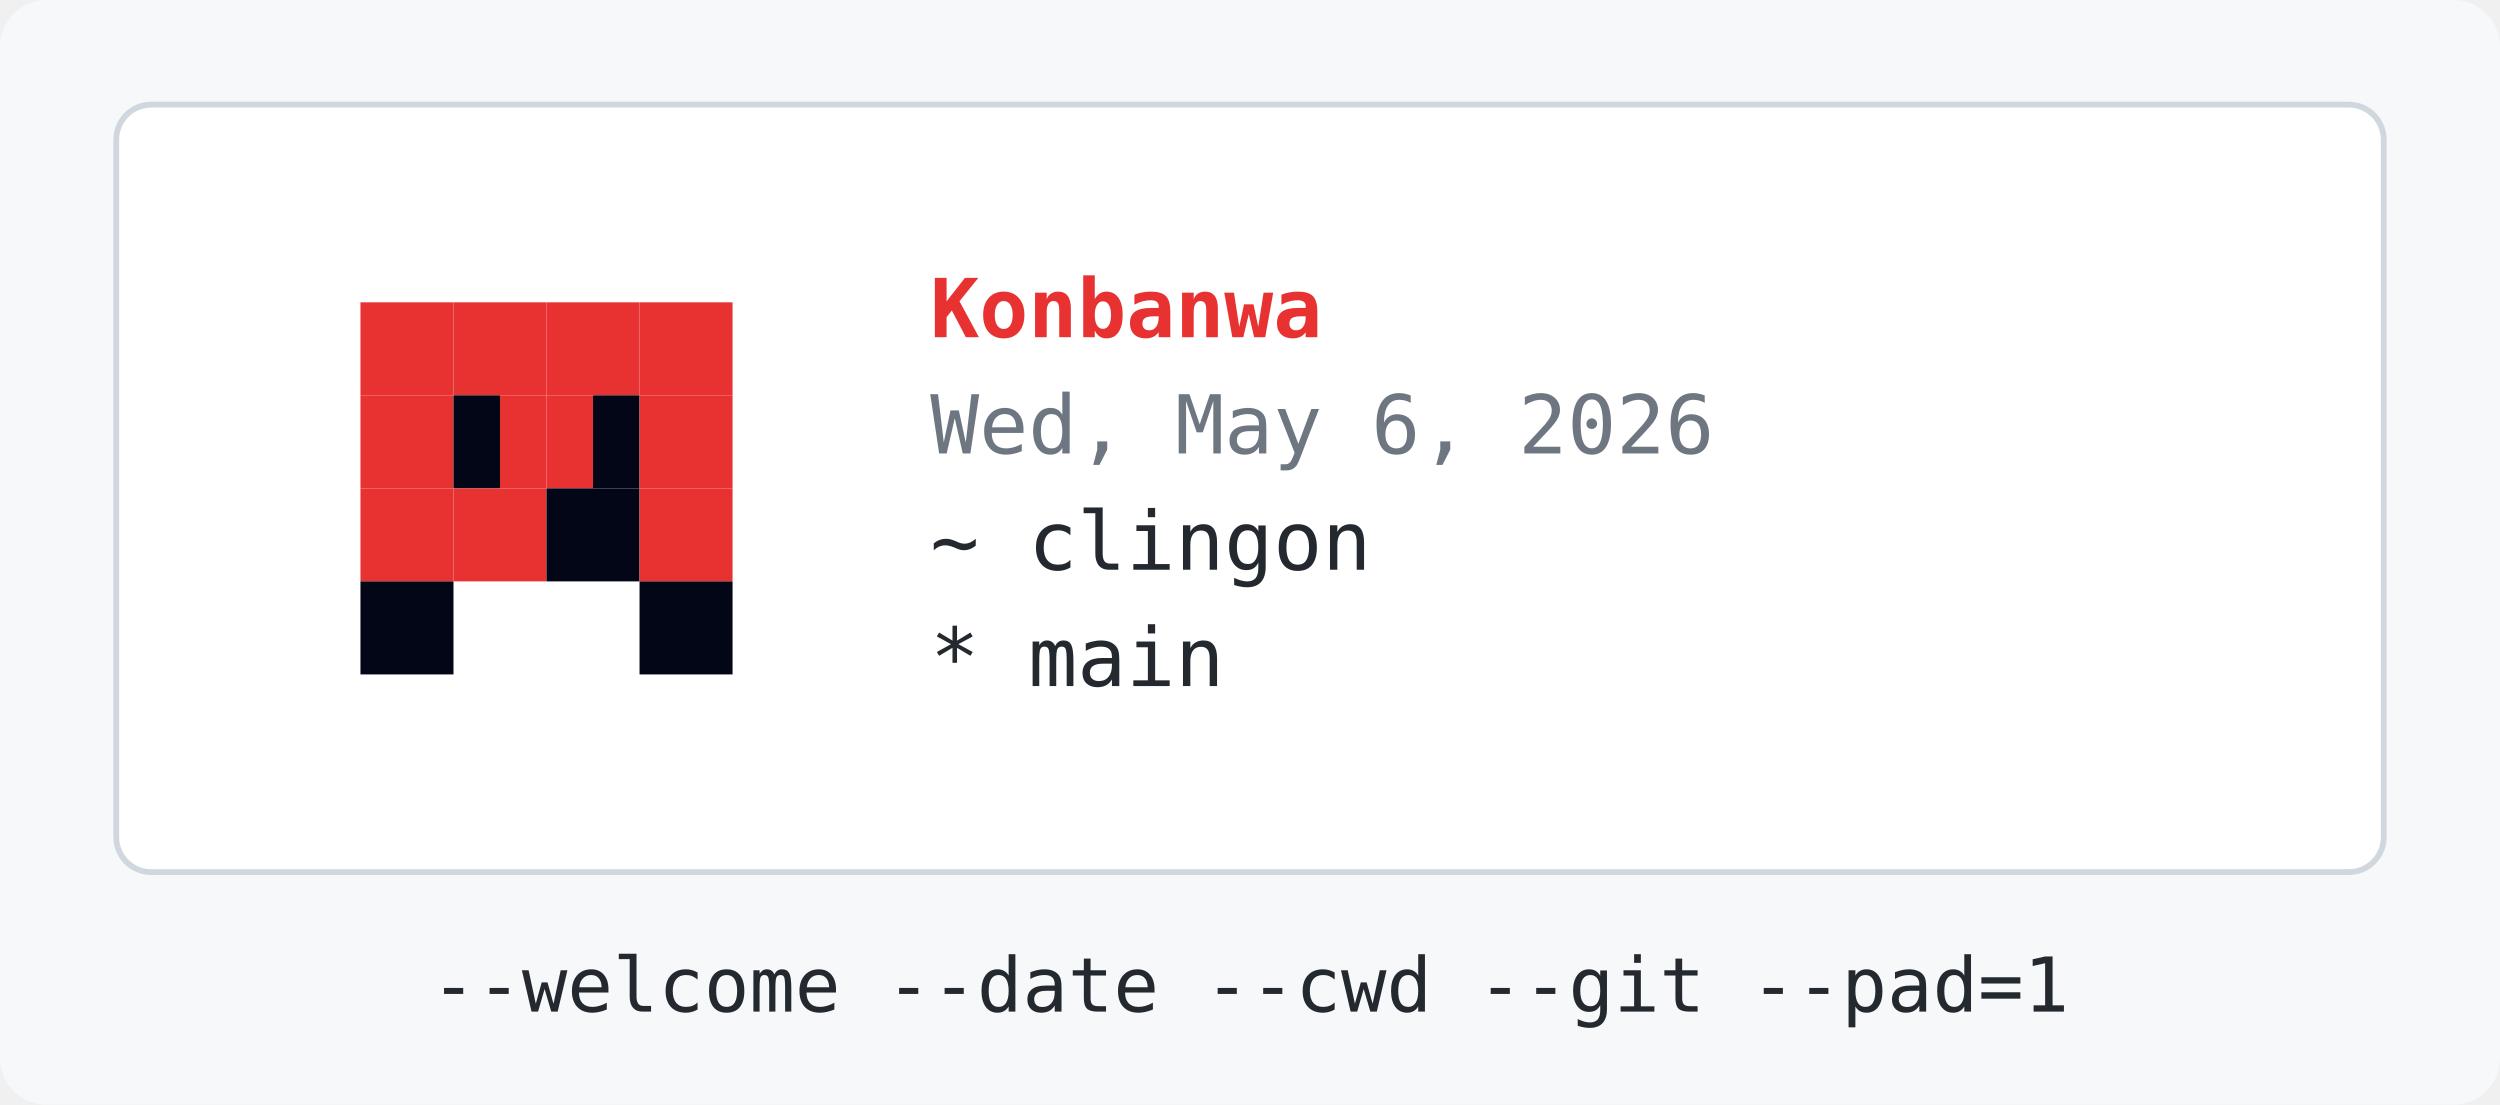
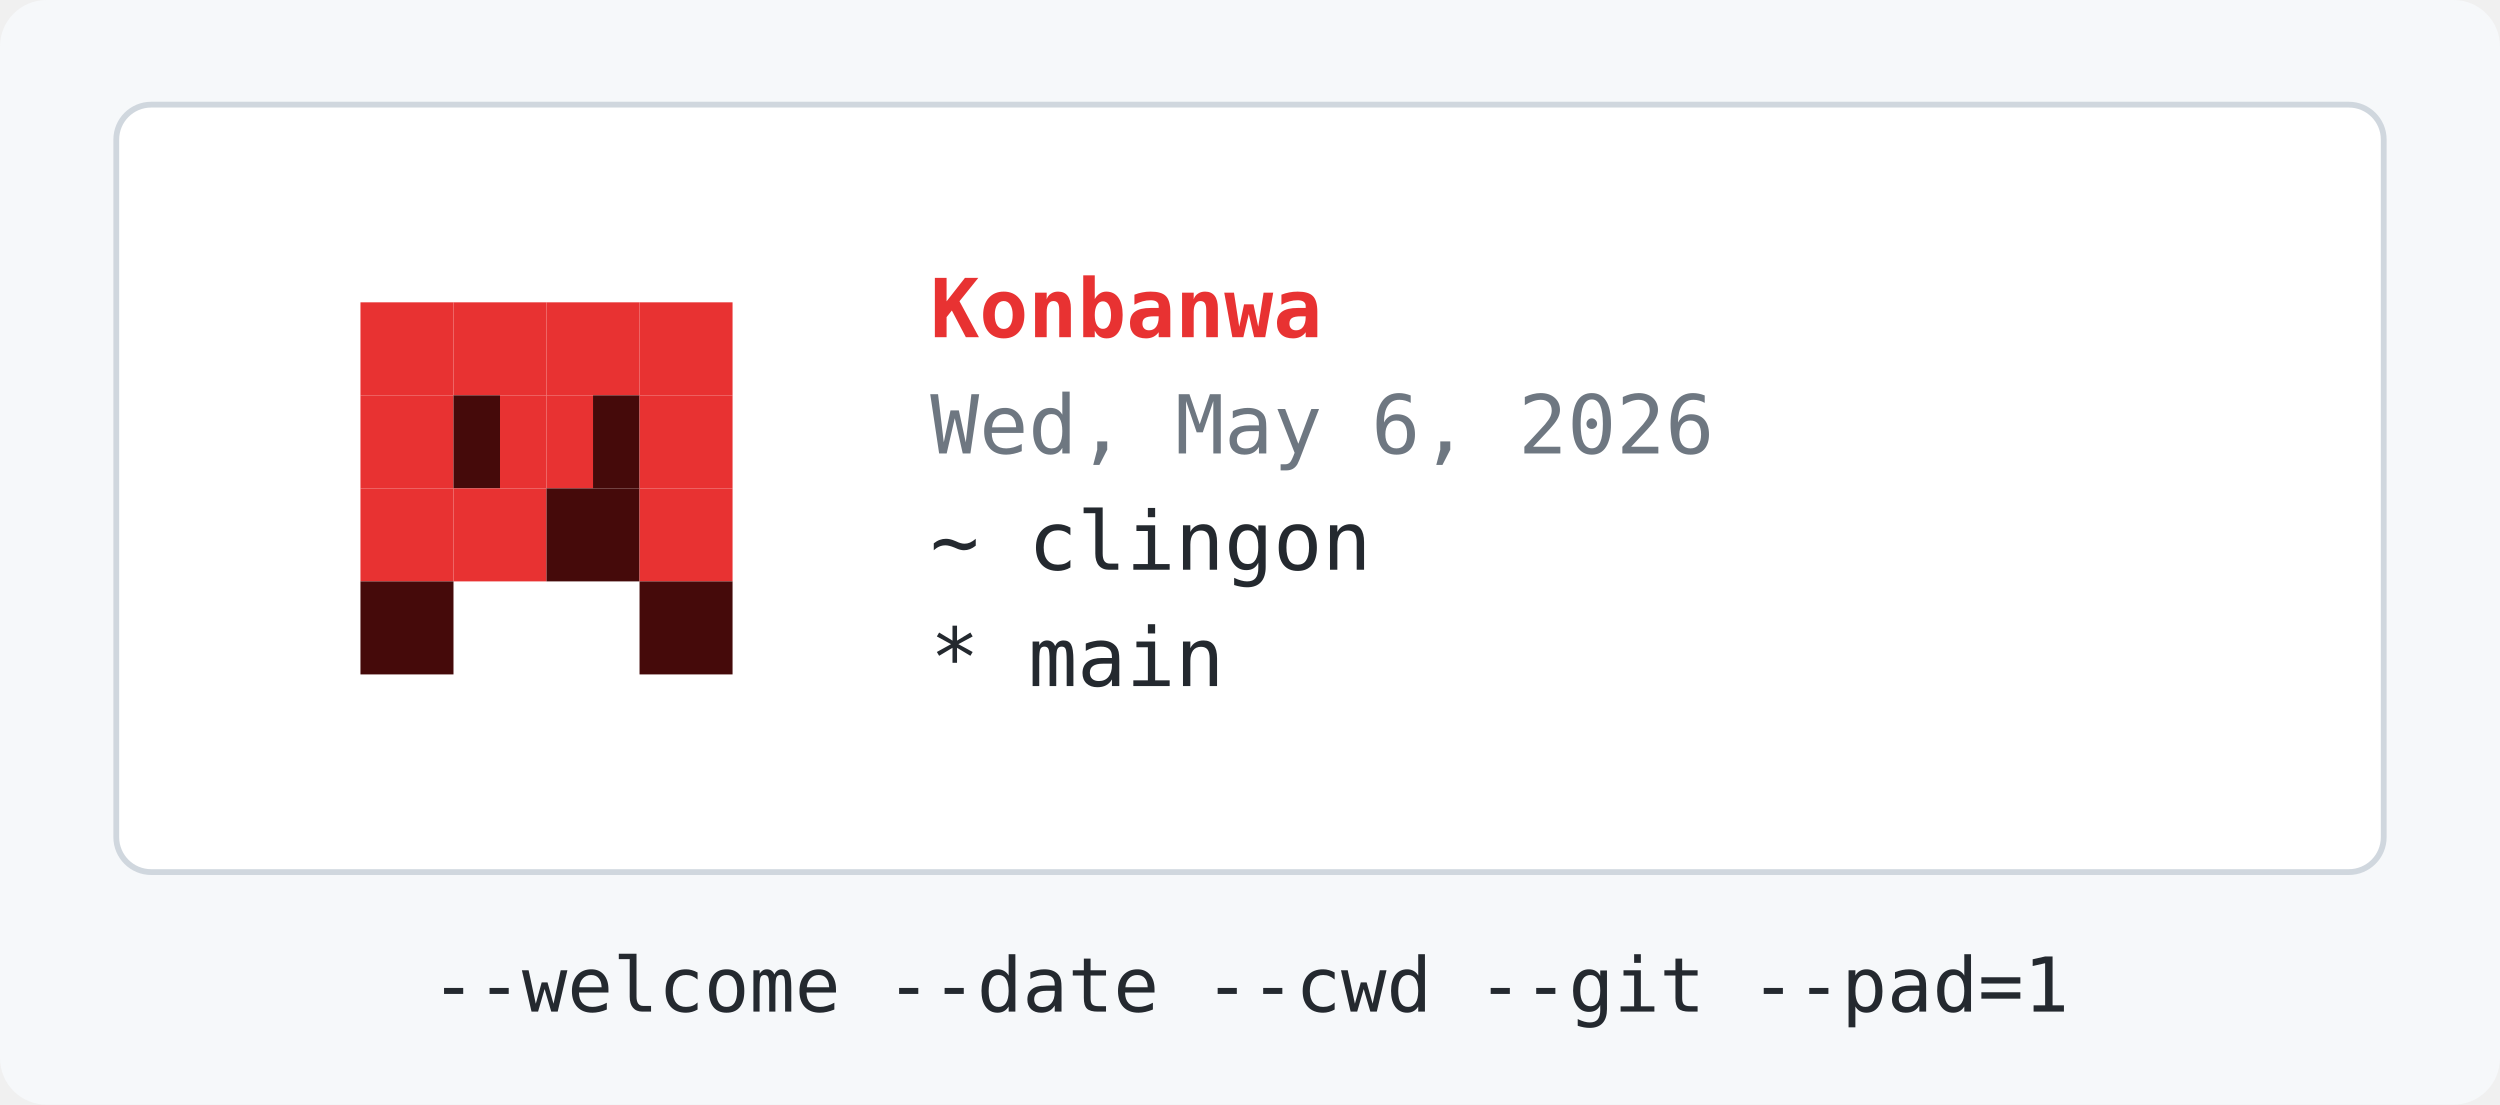
<svg xmlns="http://www.w3.org/2000/svg" width="430" height="190" viewBox="0 0 430 190" role="img" aria-label="--welcome --date --cwd --git --pad=1 clingon option example">
  <rect width="430" height="190" rx="8" fill="#f6f8fa" />
  <rect x="20" y="18" width="390" height="132" rx="6" fill="#ffffff" stroke="#d0d7de" />
  <rect x="62" y="52" width="16" height="16" fill="#e83232" />
  <rect x="78" y="52" width="16" height="16" fill="#e83232" />
  <rect x="94" y="52" width="16" height="16" fill="#e83232" />
  <rect x="110" y="52" width="16" height="16" fill="#e83232" />
  <rect x="62" y="68" width="16" height="16" fill="#e83232" />
-   <rect x="78" y="68" width="8" height="16" fill="#020617" />
+   <rect x="78" y="68" width="8" height="16" fill="#450a0a" />
  <rect x="86" y="68" width="8" height="16" fill="#e83232" />
  <rect x="94" y="68" width="8" height="16" fill="#e83232" />
-   <rect x="102" y="68" width="8" height="16" fill="#020617" />
+   <rect x="102" y="68" width="8" height="16" fill="#450a0a" />
  <rect x="110" y="68" width="16" height="16" fill="#e83232" />
  <rect x="62" y="84" width="16" height="16" fill="#e83232" />
  <rect x="78" y="84" width="16" height="16" fill="#e83232" />
-   <rect x="94" y="84" width="16" height="16" fill="#020617" />
+   <rect x="94" y="84" width="16" height="16" fill="#450a0a" />
  <rect x="110" y="84" width="16" height="16" fill="#e83232" />
-   <rect x="62" y="100" width="16" height="16" fill="#020617" />
-   <rect x="110" y="100" width="16" height="16" fill="#020617" />
+   <rect x="62" y="100" width="16" height="16" fill="#450a0a" />
+   <rect x="110" y="100" width="16" height="16" fill="#450a0a" />
  <text x="160" y="58" text-anchor="start" font-family="ui-monospace, SFMono-Regular, Menlo, Consolas, monospace" font-size="14" font-weight="700" fill="#e83232">Konbanwa</text>
  <text x="160" y="78" text-anchor="start" font-family="ui-monospace, SFMono-Regular, Menlo, Consolas, monospace" font-size="14" font-weight="400" fill="#6e7781">Wed, May 6, 2026</text>
  <text x="160" y="98" text-anchor="start" font-family="ui-monospace, SFMono-Regular, Menlo, Consolas, monospace" font-size="14" font-weight="400" fill="#24292f">~ clingon</text>
  <text x="160" y="118" text-anchor="start" font-family="ui-monospace, SFMono-Regular, Menlo, Consolas, monospace" font-size="14" font-weight="400" fill="#24292f">* main</text>
  <text x="215" y="174" text-anchor="middle" font-family="ui-monospace, SFMono-Regular, Menlo, Consolas, monospace" font-size="13" font-weight="400" fill="#24292f">--welcome --date --cwd --git --pad=1</text>
</svg>
